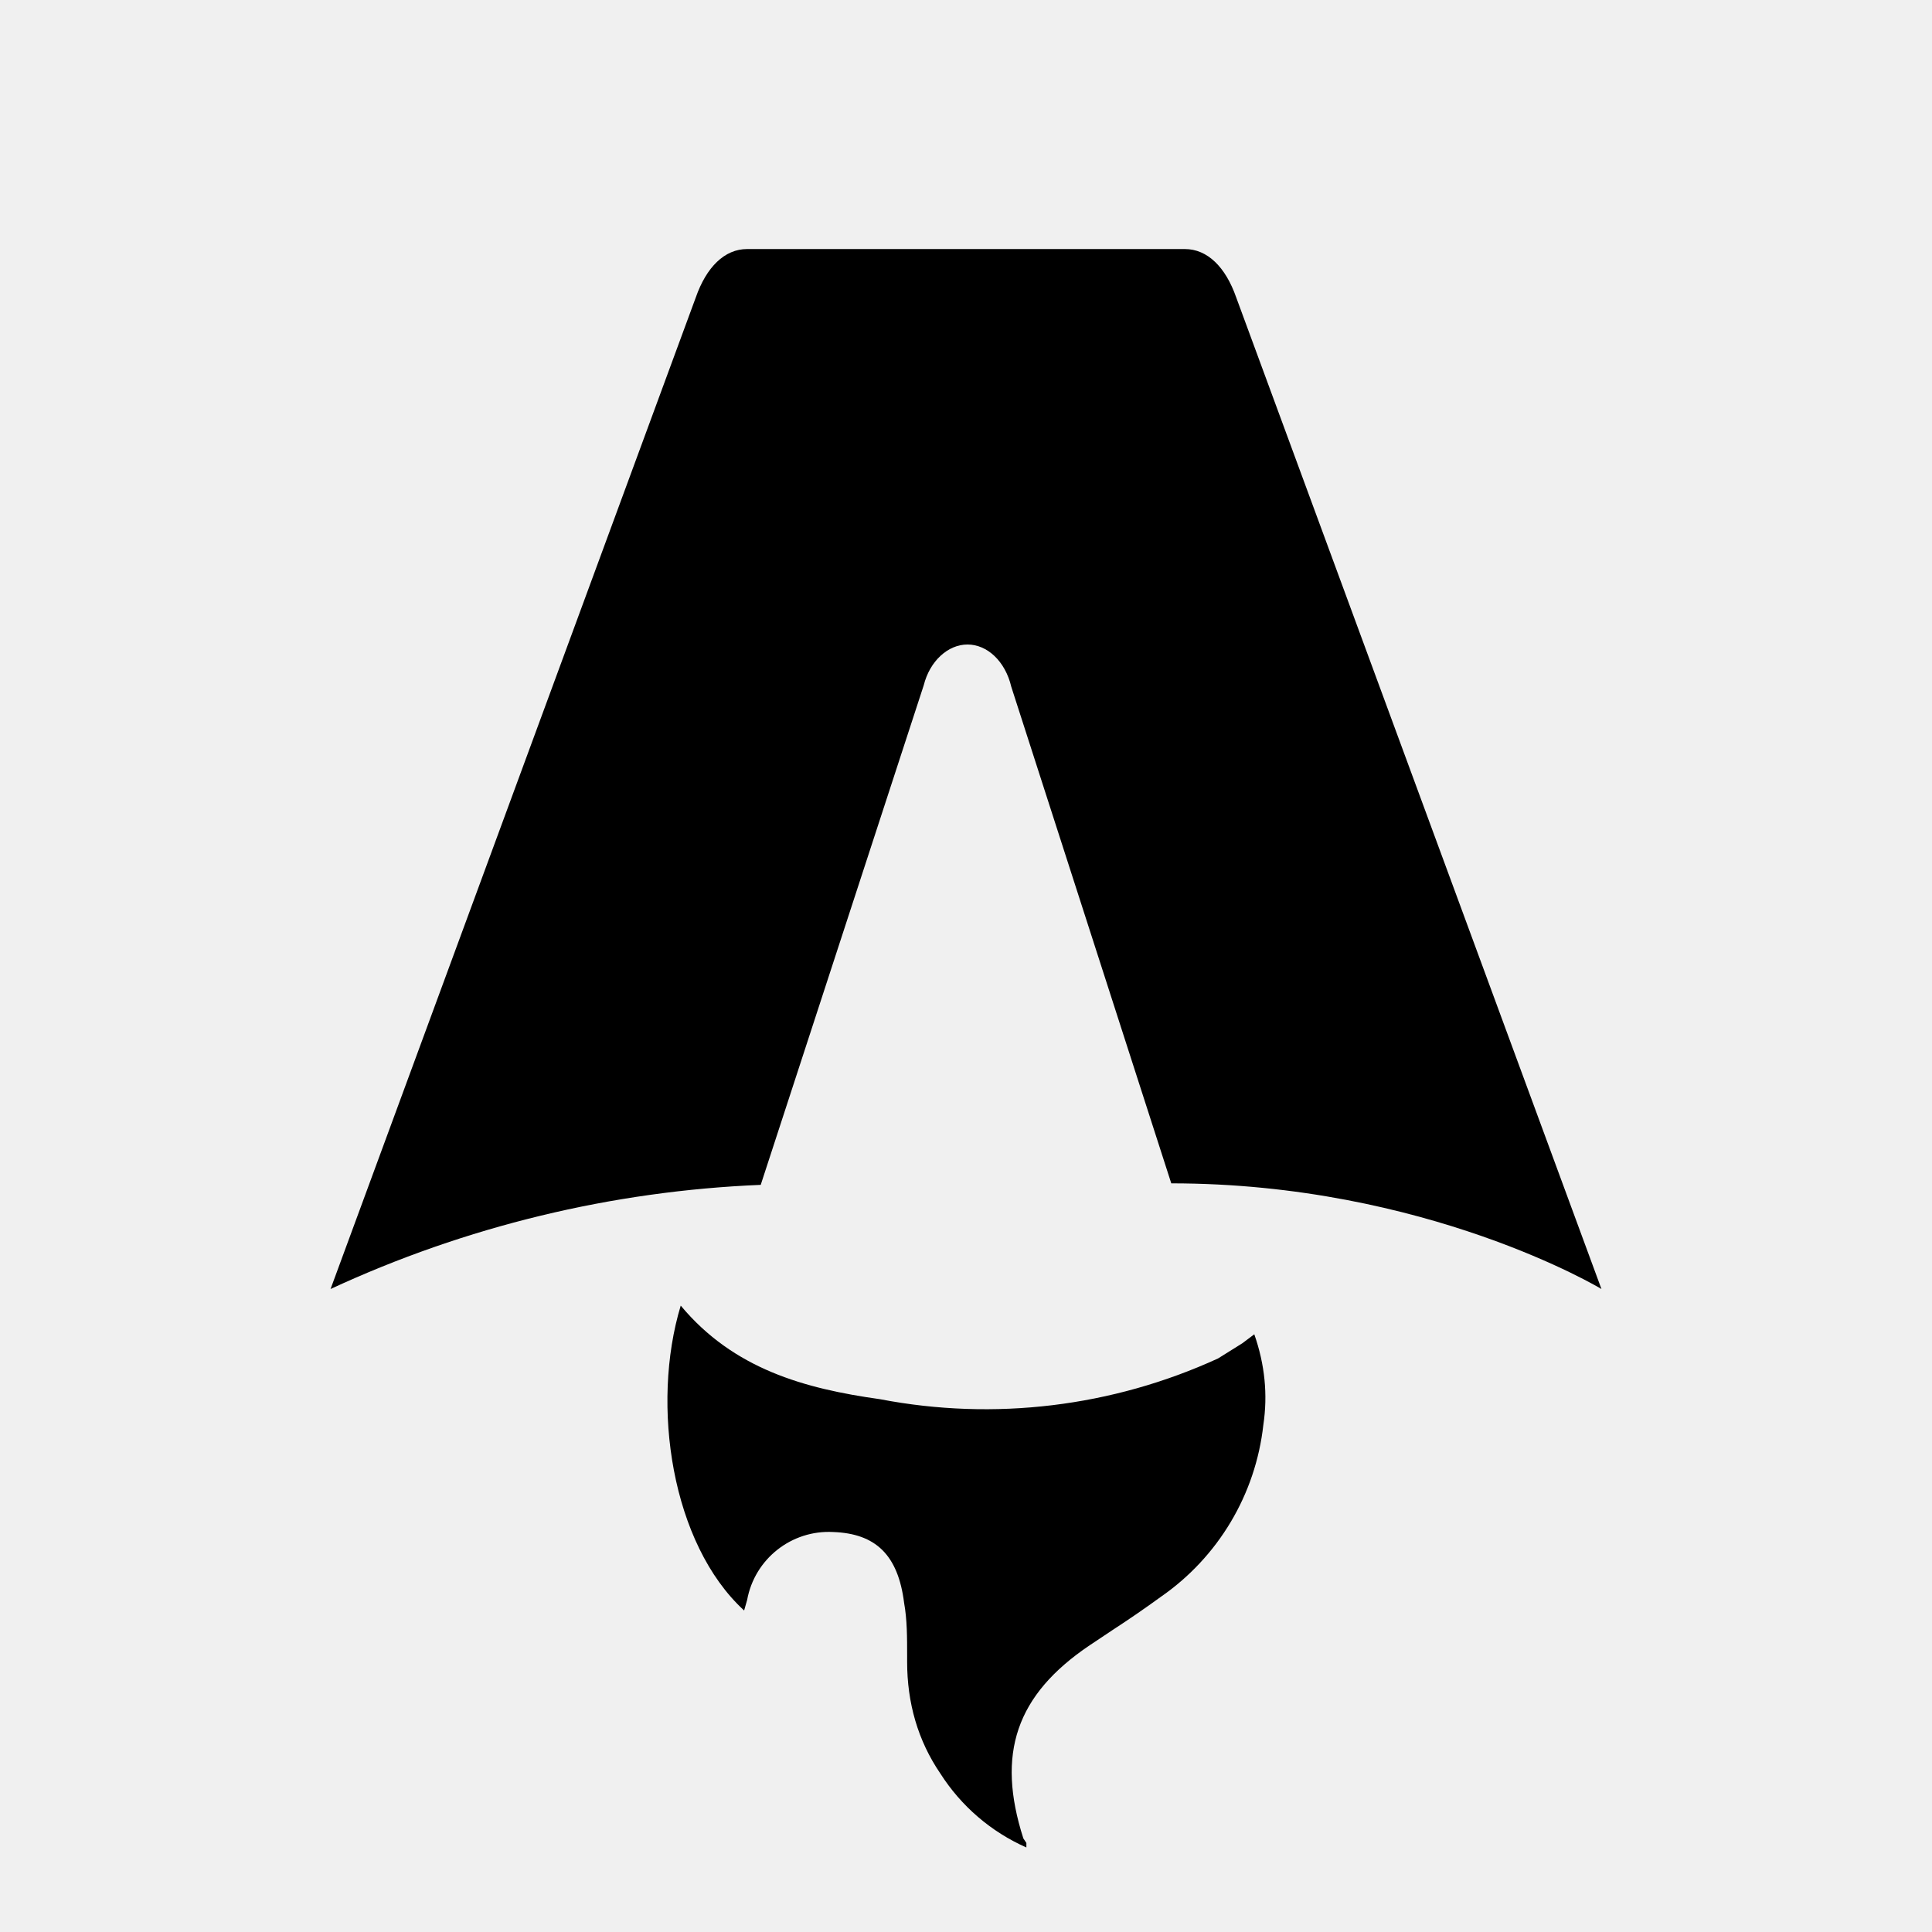
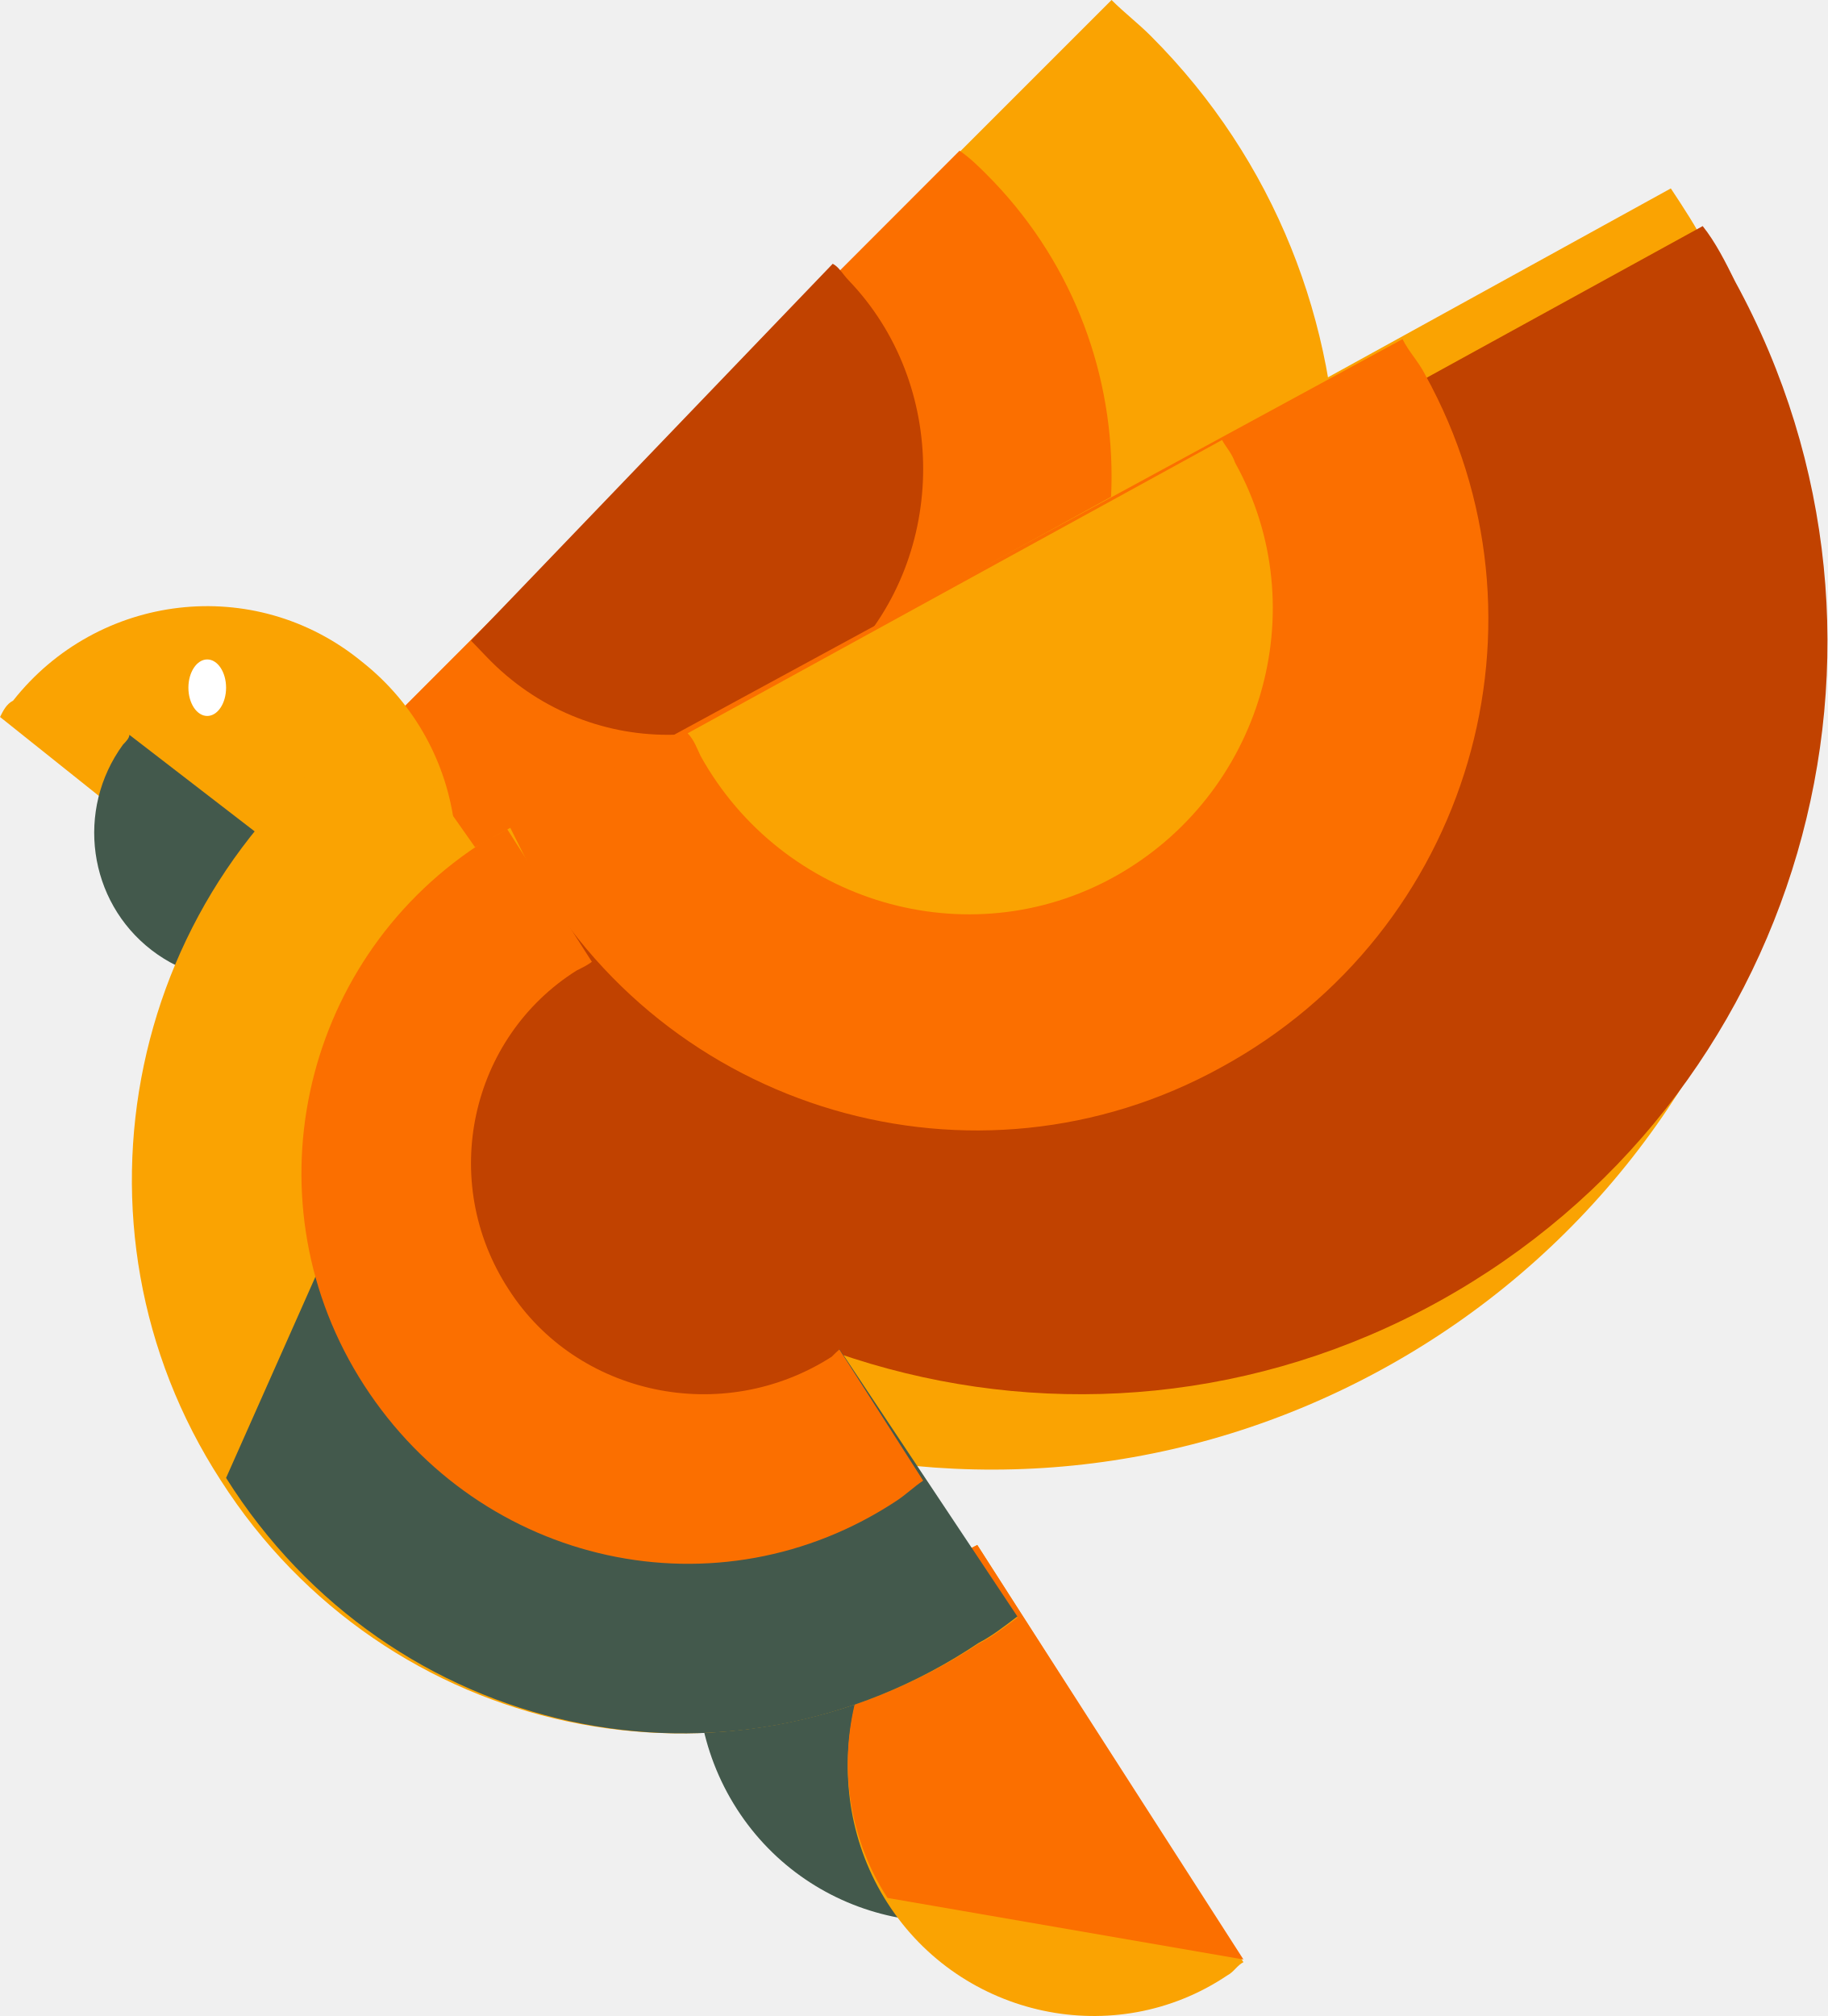
- <svg xmlns="http://www.w3.org/2000/svg" fill="none" viewBox="0 0 128 128">
-   <path d="M50.4 78.5a75.1 75.1 0 0 0-28.5 6.9l24.2-65.7c.7-2 1.9-3.2 3.4-3.2h29c1.5 0 2.7 1.2 3.4 3.2l24.2 65.7s-11.6-7-28.5-7L67 45.5c-.4-1.7-1.6-2.8-2.9-2.8-1.3 0-2.5 1.1-2.9 2.7L50.4 78.5Zm-1.1 28.2Zm-4.2-20.2c-2 6.6-.6 15.8 4.2 20.2a17.5 17.5 0 0 1 .2-.7 5.5 5.5 0 0 1 5.7-4.5c2.8.1 4.3 1.5 4.7 4.7.2 1.1.2 2.3.2 3.5v.4c0 2.7.7 5.2 2.2 7.4a13 13 0 0 0 5.7 4.9v-.3l-.2-.3c-1.8-5.6-.5-9.5 4.4-12.8l1.5-1a73 73 0 0 0 3.2-2.2 16 16 0 0 0 6.8-11.4c.3-2 .1-4-.6-6l-.8.6-1.6 1a37 37 0 0 1-22.4 2.7c-5-.7-9.7-2-13.2-6.2Z" />
-   <style>
-         path { fill: #000; }
-         @media (prefers-color-scheme: dark) {
-             path { fill: #FFF; }
-         }
-     </style>
+ <svg xmlns="http://www.w3.org/2000/svg" viewBox="0 0 97 107">
+   <path d="M58 99.143C57.66 99.318 57.489 99.666 57.149 99.841C51.192 103.851 43.023 102.107 39.108 96.005C35.193 89.902 36.895 81.533 42.852 77.523C43.193 77.349 43.533 77.174 43.873 77L58 99.143Z" fill="#43594C" />
+   <path d="M59 0C59.696 0.696 60.391 1.217 61.087 1.913C74.304 15.13 74.304 36.696 61.087 50.087C47.87 63.304 26.304 63.304 12.913 50.087C12.217 49.391 11.522 48.696 11 48L59 0Z" fill="#FAA302" />
+   <path d="M50.93 8C51.454 8.347 51.977 8.869 52.326 9.216C61.225 18.076 61.225 32.495 52.326 41.355C43.428 50.215 28.945 50.215 20.221 41.355C19.698 40.834 19.349 40.486 19 39.965L50.93 8Z" fill="#FB6F00" />
+   <path d="M44.2 14C44.54 14.177 44.71 14.531 45.05 14.885C50.317 20.372 50.317 29.398 45.05 34.885C39.782 40.372 31.117 40.372 25.85 34.885C25.51 34.531 25.34 34.354 25 34L44.2 14Z" fill="#C14200" />
+   <path d="M88.685 10C89.37 11.038 90.055 12.076 90.569 13.114C102.213 34.395 94.507 61.038 73.445 72.63C52.384 84.222 26.014 76.436 14.541 55.156C13.856 54.118 13.342 52.907 13 51.696L88.685 10Z" fill="#FAA302" />
+   <path d="M90.377 12C91.069 12.87 91.588 13.914 92.107 14.958C102.66 34.275 95.567 58.463 76.363 69.078C57.159 79.694 33.111 72.559 22.557 53.243C22.038 52.199 21.519 51.154 21 50.11L90.377 12Z" fill="#C14200" />
+   <path d="M74.443 18C74.787 18.687 75.303 19.202 75.647 19.89C82.866 32.944 78.053 49.434 64.817 56.649C51.753 63.863 35.251 59.054 28.031 45.827C27.688 45.14 27.344 44.453 27 43.766L74.443 18Z" fill="#FB6F00" />
+   <path d="M64.867 23.352C65.04 23.697 65.386 24.043 65.559 24.562C69.883 32.346 66.943 42.206 59.159 46.53C51.375 50.854 41.516 47.914 37.191 40.13C37.018 39.784 36.845 39.265 36.499 38.919L64.867 23.352Z" fill="#FAA302" />
+   <path d="M0.002 38.054C0.175 37.708 0.348 37.362 0.694 37.189C5.191 31.481 13.494 30.443 19.202 35.114C24.91 39.611 25.948 47.914 21.277 53.622C21.105 53.968 20.759 54.141 20.586 54.487L0.002 38.054Z" fill="#FAA302" />
+   <path d="M19 48.351C18.831 48.524 18.831 48.697 18.663 48.87C16.135 52.333 11.416 53.026 8.046 50.428C4.676 47.831 4.002 42.983 6.529 39.52C6.698 39.346 6.866 39.173 6.866 39L19 48.351Z" fill="#43594C" />
+   <path d="M66 104.143C65.66 104.318 65.489 104.666 65.149 104.841C59.192 108.851 51.023 107.107 47.108 101.005C43.193 94.902 44.895 86.533 50.852 82.523C51.193 82.349 51.533 82.174 51.873 82L66 104.143Z" fill="#FAA302" />
+   <path d="M47.108 100.734C43.193 94.719 44.895 86.469 50.852 82.516C51.193 82.344 51.533 82.172 51.873 82L66 104" fill="#FB6F00" />
+   <path d="M54 85.854C53.312 86.374 52.625 86.894 51.937 87.241C38.531 96.084 20.483 92.269 11.718 78.572C2.952 65.048 6.733 46.843 20.312 38" fill="#FAA302" />
+   <path d="M26.854 45L54 85.794C53.317 86.319 52.634 86.844 51.951 87.195C38.634 96.124 20.707 92.272 12 78.441" fill="#43594C" />
+   <path d="M49 78.586C48.482 78.935 48.137 79.285 47.62 79.634C38.13 85.922 25.536 83.127 19.325 73.52C13.114 63.913 15.874 51.162 25.363 44.873C25.881 44.524 26.398 44.349 26.916 44L49 78.586Z" fill="#FB6F00" />
+   <path d="M45 71.333C44.657 71.503 44.486 71.672 44.143 72.011C38.318 75.739 30.609 74.044 27.011 68.453C23.242 62.692 24.955 55.067 30.609 51.508C30.951 51.339 31.294 51.169 31.465 51L45 71.333Z" fill="#C14200" />
+   <path d="M11 38C10.448 38 10 37.328 10 36.5C10 35.672 10.448 35 11 35C11.552 35 12 35.672 12 36.5C12 37.328 11.552 38 11 38Z" fill="white" />
</svg>
